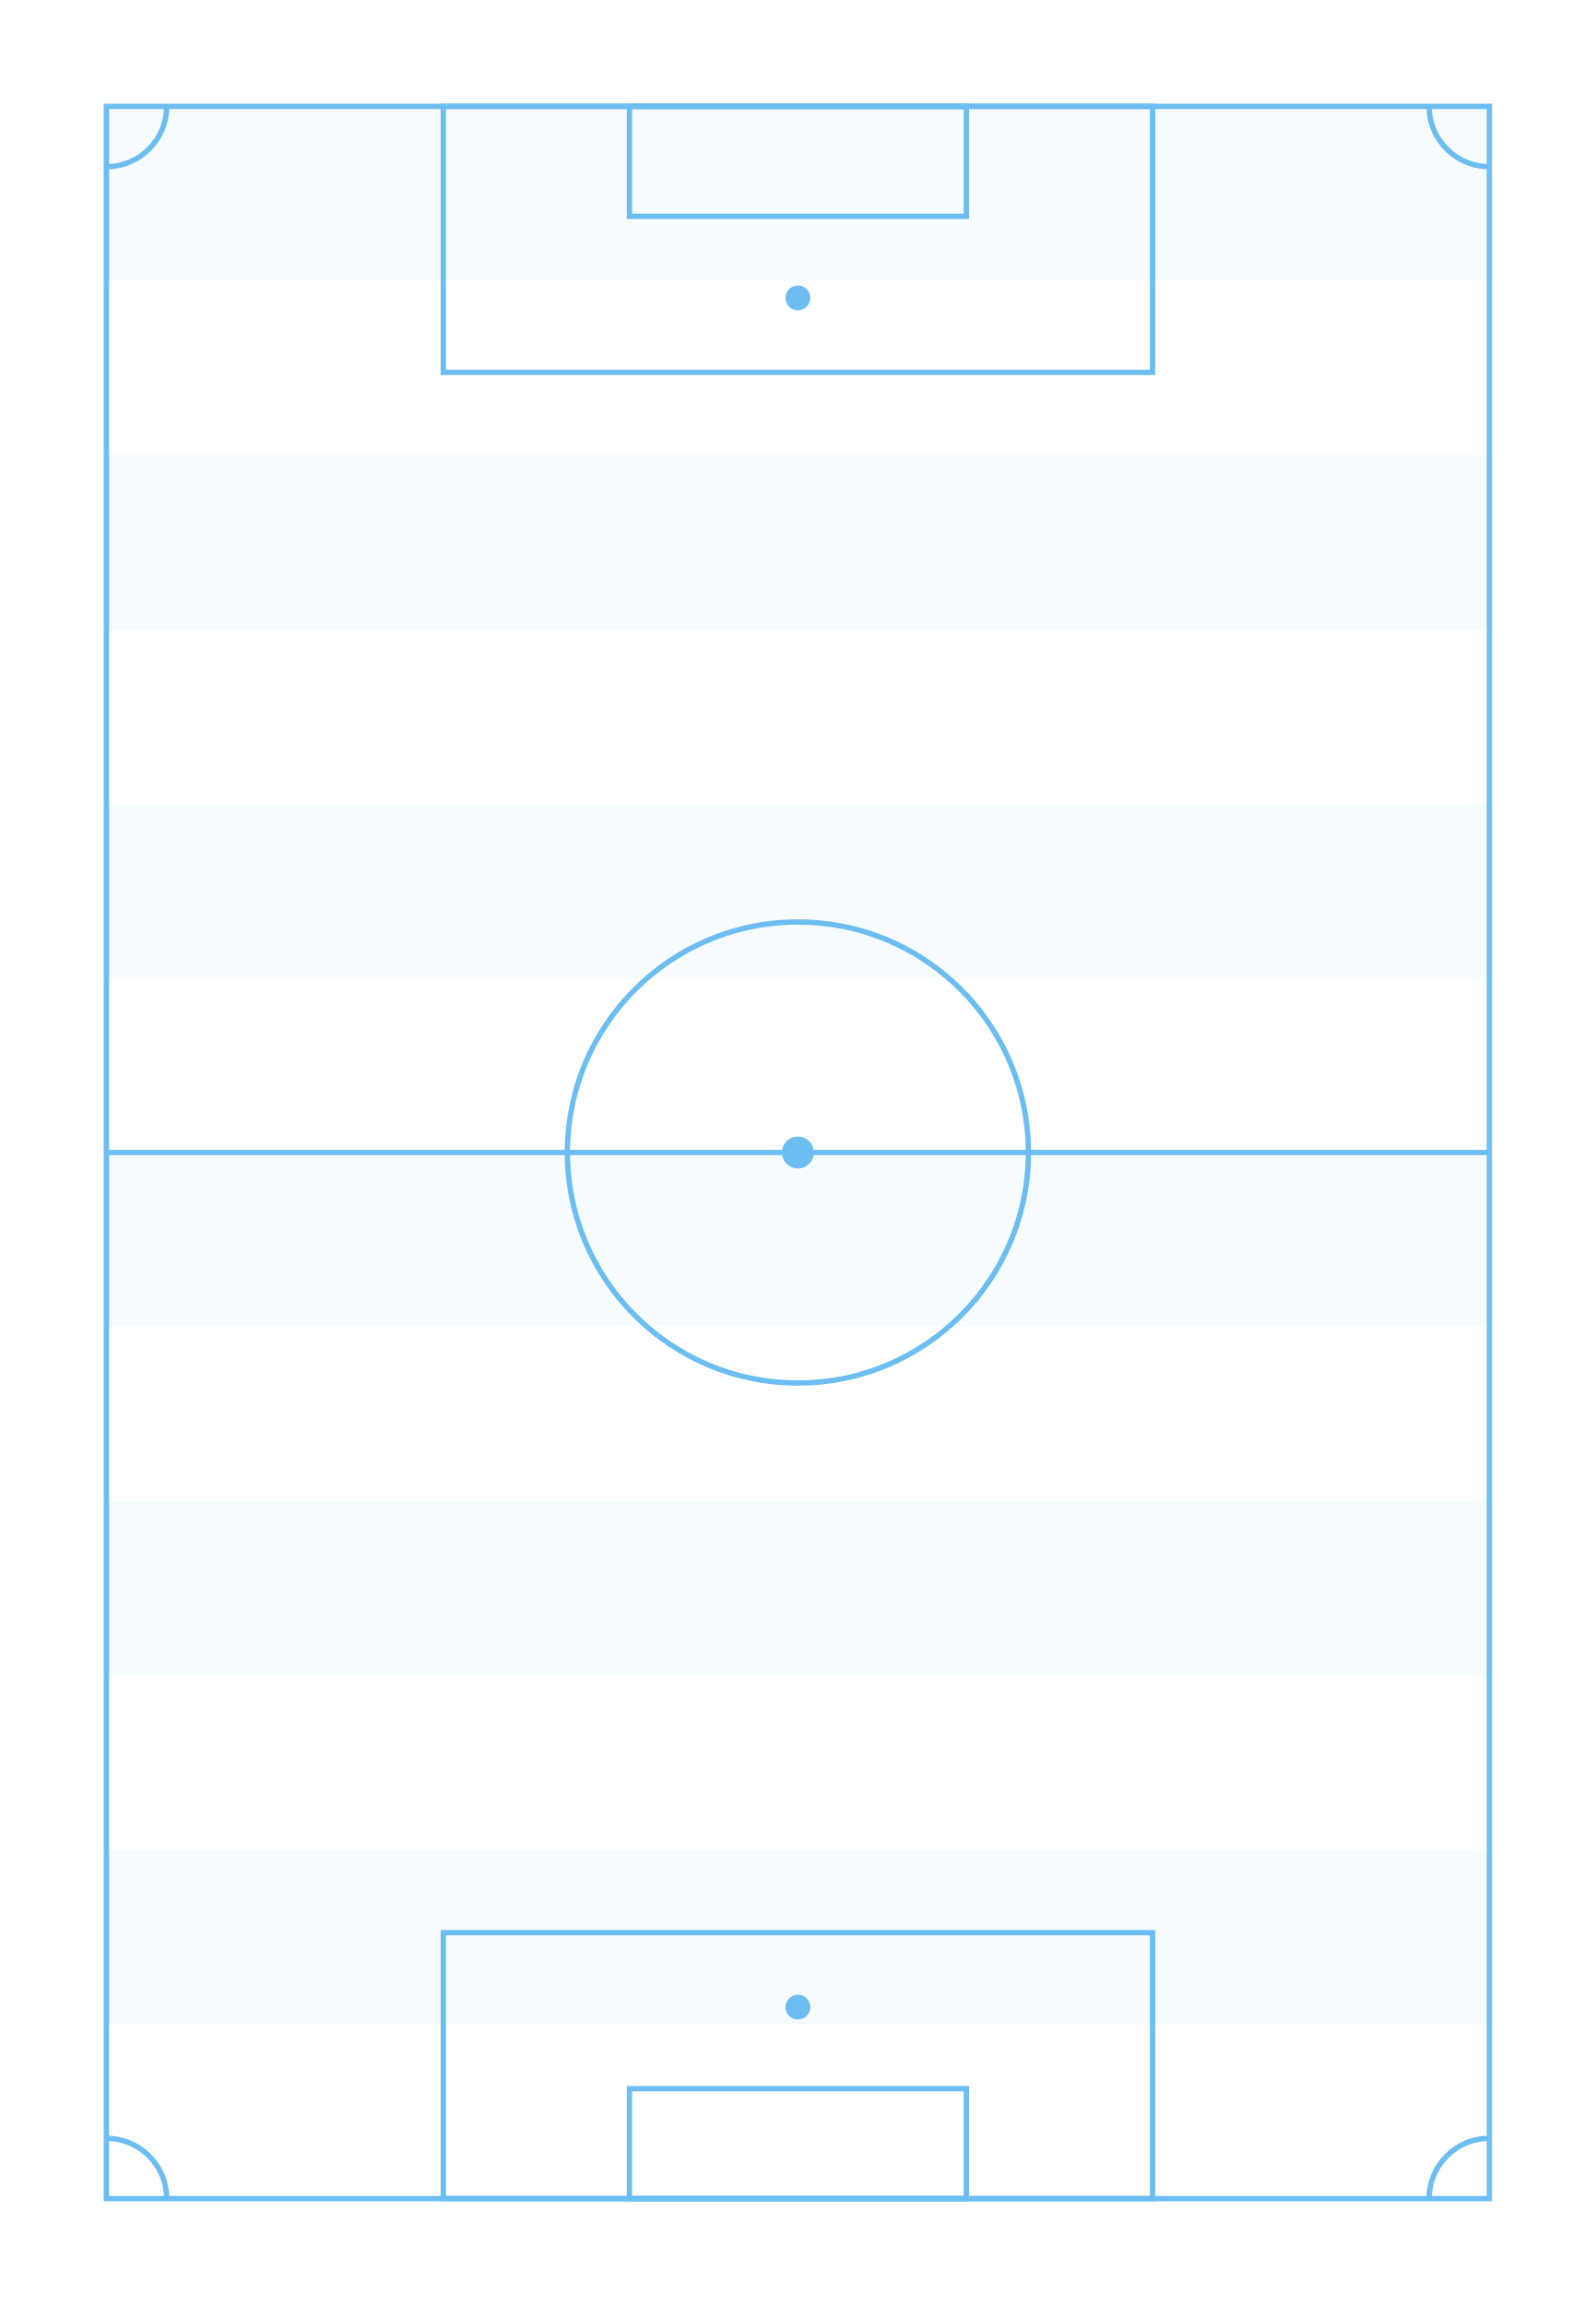
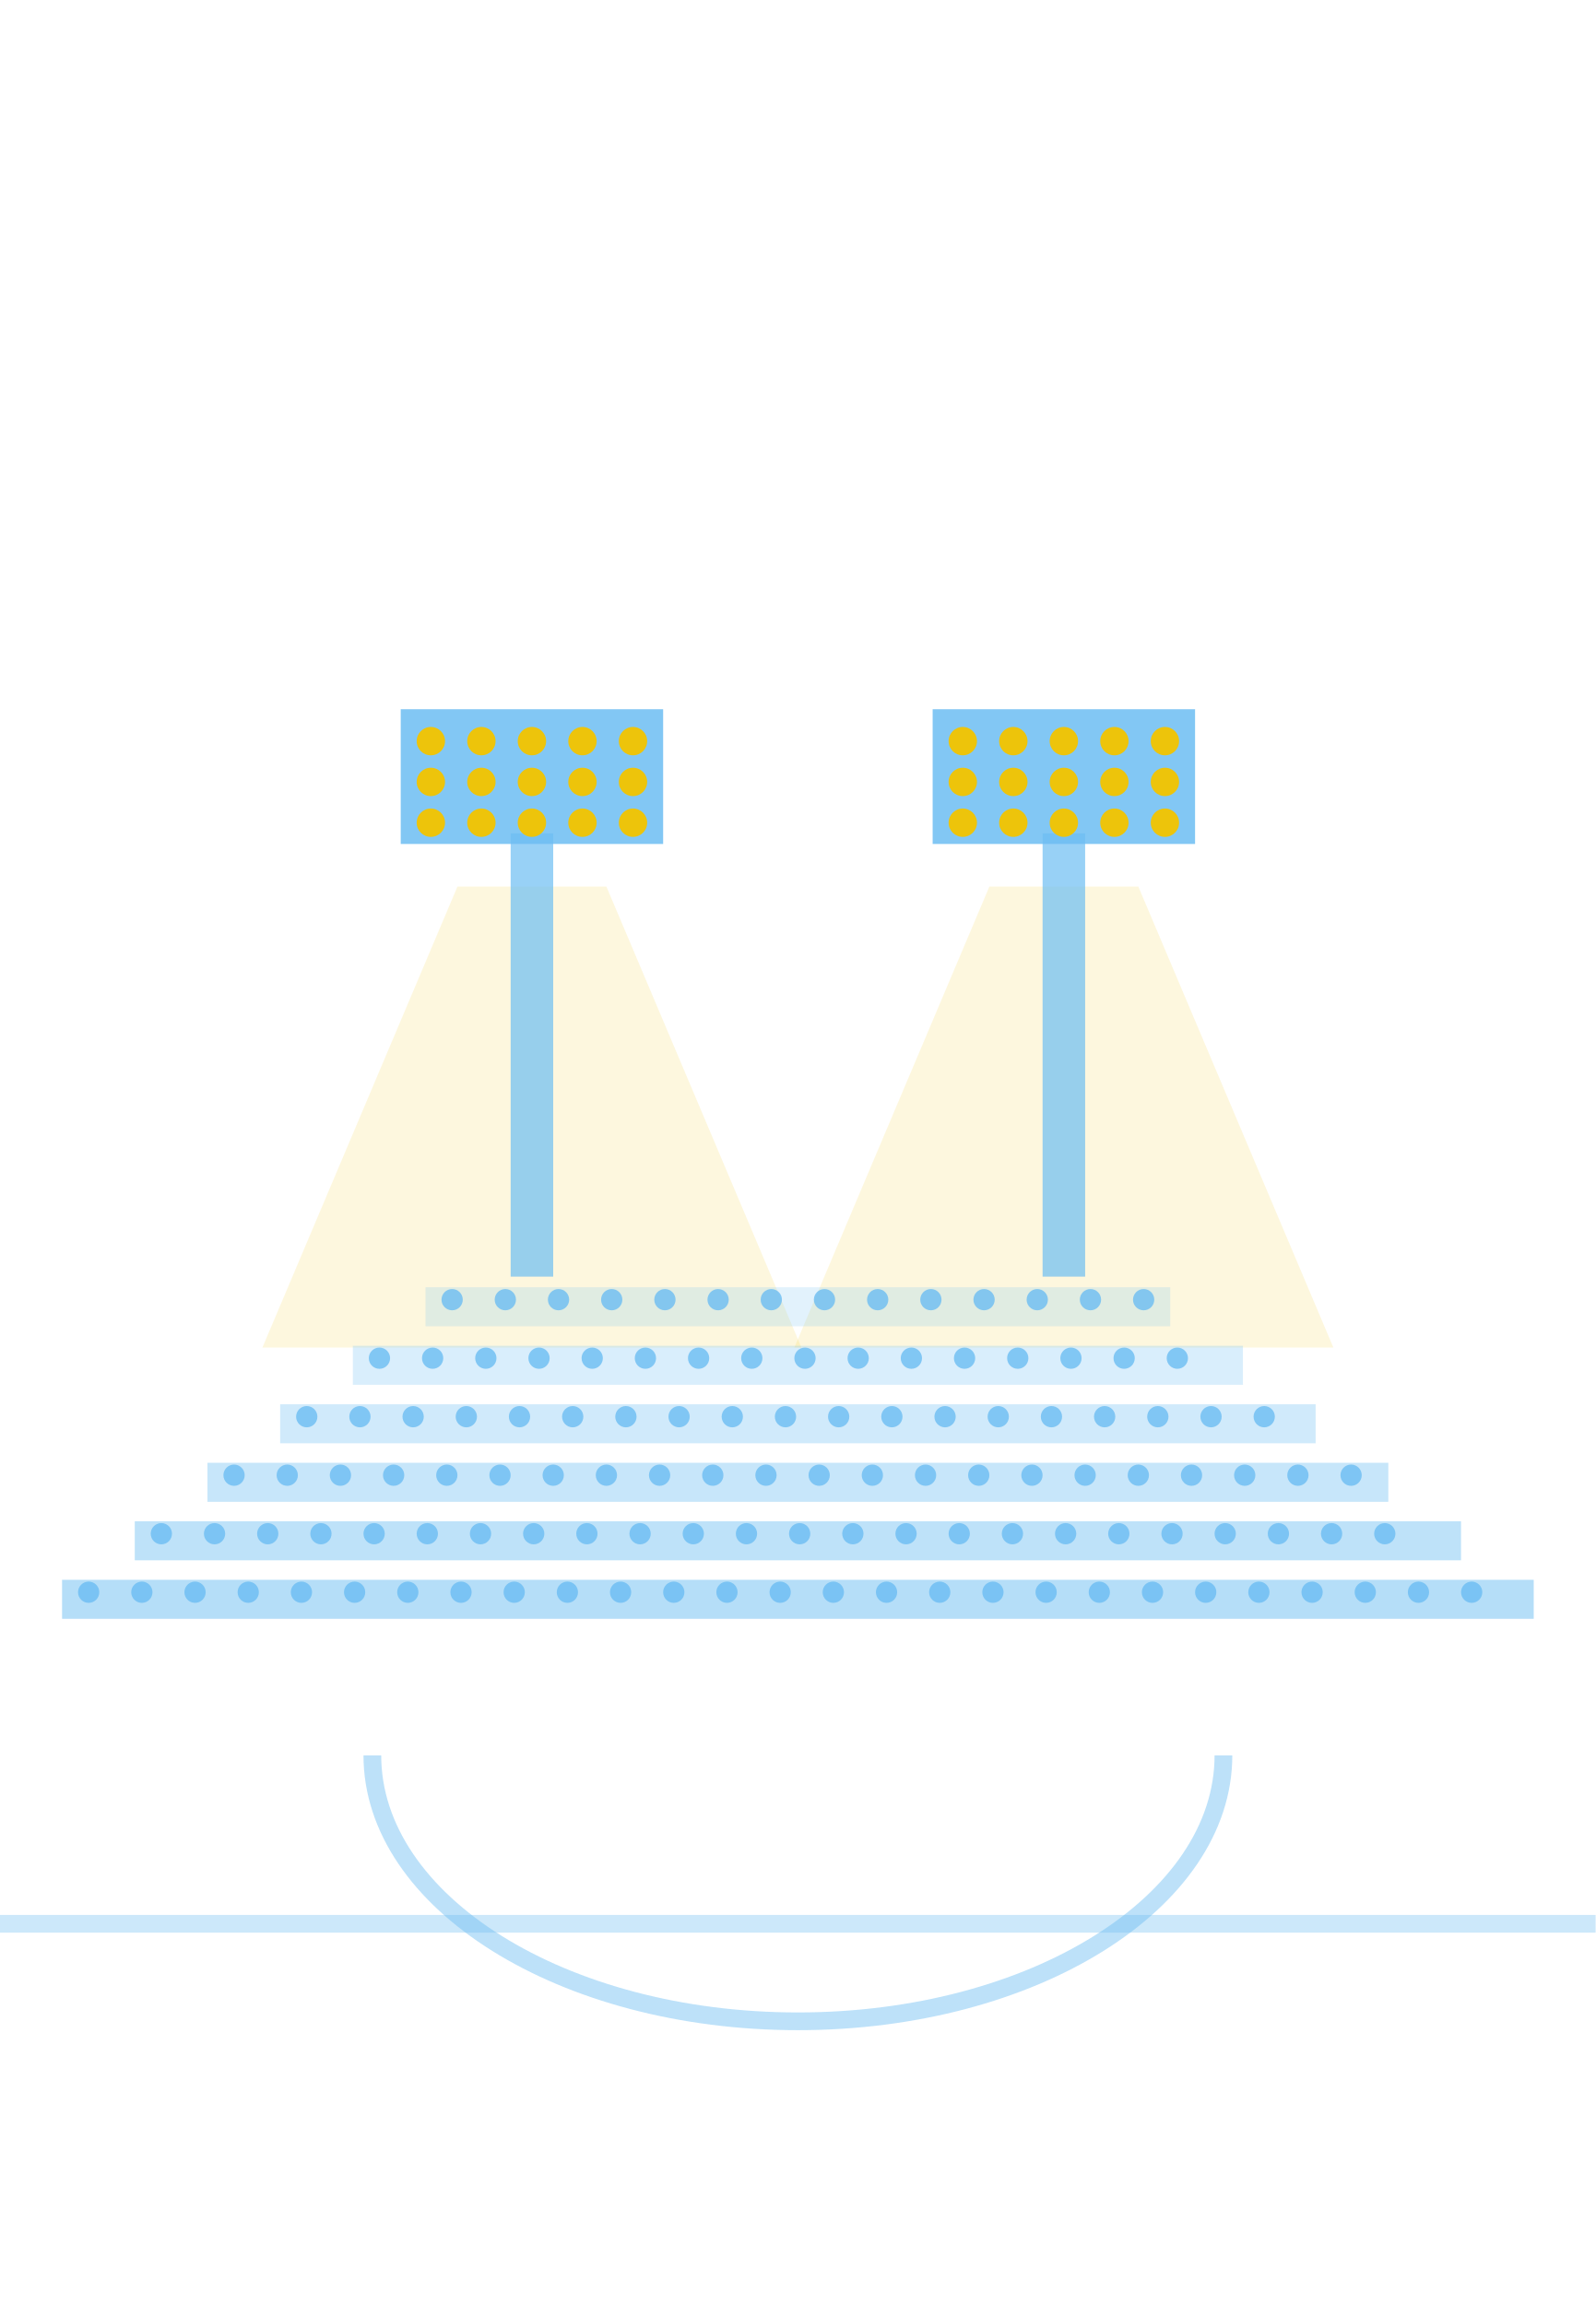
<svg xmlns="http://www.w3.org/2000/svg" viewBox="0 0 900 1300" width="900" height="1300" preserveAspectRatio="xMidYMid slice">
-   <rect x="60" y="60" width="780" height="98.33" fill="#6cbdf2" opacity=".06" />
-   <rect x="60" y="256.67" width="780" height="98.33" fill="#6cbdf2" opacity=".06" />
-   <rect x="60" y="453.33" width="780" height="98.33" fill="#6cbdf2" opacity=".06" />
-   <rect x="60" y="650" width="780" height="98.33" fill="#6cbdf2" opacity=".06" />
-   <rect x="60" y="846.67" width="780" height="98.33" fill="#6cbdf2" opacity=".06" />
-   <rect x="60" y="1043.33" width="780" height="98.33" fill="#6cbdf2" opacity=".06" />
-   <rect x="60" y="60" width="780" height="1180" fill="none" stroke="#6cbdf2" stroke-width="3" />
-   <line x1="60" y1="650" x2="840" y2="650" stroke="#6cbdf2" stroke-width="3" />
-   <circle cx="450" cy="650" r="130" fill="none" stroke="#6cbdf2" stroke-width="3" />
-   <circle cx="450" cy="650" r="9" fill="#6cbdf2" />
-   <rect x="250" y="60" width="400" height="150" fill="none" stroke="#6cbdf2" stroke-width="3" />
-   <rect x="355" y="60" width="190" height="62" fill="none" stroke="#6cbdf2" stroke-width="3" />
-   <circle cx="450" cy="168" r="7" fill="#6cbdf2" />
-   <rect x="250" y="1090" width="400" height="150" fill="none" stroke="#6cbdf2" stroke-width="3" />
-   <rect x="355" y="1178" width="190" height="62" fill="none" stroke="#6cbdf2" stroke-width="3" />
-   <circle cx="450" cy="1132" r="7" fill="#6cbdf2" />
-   <path d="M60 94 A34 34 0 0 0 94 60" fill="none" stroke="#6cbdf2" stroke-width="3" />
-   <path d="M806 60 A34 34 0 0 0 840 94" fill="none" stroke="#6cbdf2" stroke-width="3" />
-   <path d="M60 1206 A34 34 0 0 1 94 1240" fill="none" stroke="#6cbdf2" stroke-width="3" />
-   <path d="M806 1240 A34 34 0 0 1 840 1206" fill="none" stroke="#6cbdf2" stroke-width="3" />
+   <path d="M 258 500 L 342 500 L 452 760 L 148 760 Z" fill="#f2c400" opacity="0.13" />
+   <path d="M 642 500 L 558 500 L 448 760 L 752 760 Z" fill="#f2c400" opacity="0.13" />
+   <rect x="288" y="470" width="24" height="250" fill="#6cbdf2" opacity="0.7" />
+   <rect x="226" y="400" width="148" height="76" fill="#6cbdf2" opacity="0.85" />
+   <circle cx="243" cy="418" r="8" fill="#f2c400" opacity="0.95" />
+   <circle cx="271.5" cy="418" r="8" fill="#f2c400" opacity="0.95" />
+   <circle cx="300" cy="418" r="8" fill="#f2c400" opacity="0.95" />
+   <circle cx="328.5" cy="418" r="8" fill="#f2c400" opacity="0.95" />
+   <circle cx="357" cy="418" r="8" fill="#f2c400" opacity="0.95" />
+   <circle cx="243" cy="441" r="8" fill="#f2c400" opacity="0.95" />
+   <circle cx="271.5" cy="441" r="8" fill="#f2c400" opacity="0.95" />
+   <circle cx="300" cy="441" r="8" fill="#f2c400" opacity="0.95" />
+   <circle cx="328.5" cy="441" r="8" fill="#f2c400" opacity="0.95" />
+   <circle cx="357" cy="441" r="8" fill="#f2c400" opacity="0.95" />
+   <circle cx="243" cy="464" r="8" fill="#f2c400" opacity="0.95" />
+   <circle cx="271.5" cy="464" r="8" fill="#f2c400" opacity="0.95" />
+   <circle cx="300" cy="464" r="8" fill="#f2c400" opacity="0.95" />
+   <circle cx="328.5" cy="464" r="8" fill="#f2c400" opacity="0.95" />
+   <circle cx="357" cy="464" r="8" fill="#f2c400" opacity="0.95" />
+   <rect x="588" y="470" width="24" height="250" fill="#6cbdf2" opacity="0.7" />
+   <rect x="526" y="400" width="148" height="76" fill="#6cbdf2" opacity="0.85" />
+   <circle cx="543" cy="418" r="8" fill="#f2c400" opacity="0.95" />
+   <circle cx="571.5" cy="418" r="8" fill="#f2c400" opacity="0.95" />
+   <circle cx="600" cy="418" r="8" fill="#f2c400" opacity="0.95" />
+   <circle cx="628.5" cy="418" r="8" fill="#f2c400" opacity="0.95" />
+   <circle cx="657" cy="418" r="8" fill="#f2c400" opacity="0.95" />
+   <circle cx="543" cy="441" r="8" fill="#f2c400" opacity="0.95" />
+   <circle cx="571.5" cy="441" r="8" fill="#f2c400" opacity="0.95" />
+   <circle cx="600" cy="441" r="8" fill="#f2c400" opacity="0.95" />
+   <circle cx="628.5" cy="441" r="8" fill="#f2c400" opacity="0.95" />
+   <circle cx="657" cy="441" r="8" fill="#f2c400" opacity="0.95" />
+   <circle cx="543" cy="464" r="8" fill="#f2c400" opacity="0.95" />
+   <circle cx="571.5" cy="464" r="8" fill="#f2c400" opacity="0.95" />
+   <circle cx="600" cy="464" r="8" fill="#f2c400" opacity="0.95" />
+   <circle cx="628.5" cy="464" r="8" fill="#f2c400" opacity="0.95" />
+   <circle cx="657" cy="464" r="8" fill="#f2c400" opacity="0.95" />
+   <rect x="240" y="726" width="420" height="22" fill="#6cbdf2" opacity="0.2" />
+   <circle cx="255" cy="733" r="6" fill="#6cbdf2" opacity="0.8" />
+   <circle cx="285" cy="733" r="6" fill="#6cbdf2" opacity="0.8" />
+   <circle cx="315" cy="733" r="6" fill="#6cbdf2" opacity="0.8" />
+   <circle cx="345" cy="733" r="6" fill="#6cbdf2" opacity="0.8" />
+   <circle cx="375" cy="733" r="6" fill="#6cbdf2" opacity="0.8" />
+   <circle cx="405" cy="733" r="6" fill="#6cbdf2" opacity="0.8" />
+   <circle cx="435" cy="733" r="6" fill="#6cbdf2" opacity="0.8" />
+   <circle cx="465" cy="733" r="6" fill="#6cbdf2" opacity="0.8" />
+   <circle cx="495" cy="733" r="6" fill="#6cbdf2" opacity="0.8" />
+   <circle cx="525" cy="733" r="6" fill="#6cbdf2" opacity="0.8" />
+   <circle cx="555" cy="733" r="6" fill="#6cbdf2" opacity="0.8" />
+   <circle cx="585" cy="733" r="6" fill="#6cbdf2" opacity="0.8" />
+   <circle cx="615" cy="733" r="6" fill="#6cbdf2" opacity="0.8" />
+   <circle cx="645" cy="733" r="6" fill="#6cbdf2" opacity="0.8" />
+   <rect x="199" y="759" width="502" height="22" fill="#6cbdf2" opacity="0.26" />
+   <circle cx="214" cy="766" r="6" fill="#6cbdf2" opacity="0.8" />
+   <circle cx="244" cy="766" r="6" fill="#6cbdf2" opacity="0.8" />
+   <circle cx="274" cy="766" r="6" fill="#6cbdf2" opacity="0.8" />
+   <circle cx="304" cy="766" r="6" fill="#6cbdf2" opacity="0.8" />
+   <circle cx="334" cy="766" r="6" fill="#6cbdf2" opacity="0.8" />
+   <circle cx="364" cy="766" r="6" fill="#6cbdf2" opacity="0.8" />
+   <circle cx="394" cy="766" r="6" fill="#6cbdf2" opacity="0.8" />
+   <circle cx="424" cy="766" r="6" fill="#6cbdf2" opacity="0.8" />
+   <circle cx="454" cy="766" r="6" fill="#6cbdf2" opacity="0.8" />
+   <circle cx="484" cy="766" r="6" fill="#6cbdf2" opacity="0.8" />
+   <circle cx="514" cy="766" r="6" fill="#6cbdf2" opacity="0.8" />
+   <circle cx="544" cy="766" r="6" fill="#6cbdf2" opacity="0.8" />
+   <circle cx="574" cy="766" r="6" fill="#6cbdf2" opacity="0.8" />
+   <circle cx="604" cy="766" r="6" fill="#6cbdf2" opacity="0.8" />
+   <circle cx="634" cy="766" r="6" fill="#6cbdf2" opacity="0.8" />
+   <circle cx="664" cy="766" r="6" fill="#6cbdf2" opacity="0.8" />
+   <rect x="158" y="792" width="584" height="22" fill="#6cbdf2" opacity="0.32" />
+   <circle cx="173" cy="799" r="6" fill="#6cbdf2" opacity="0.8" />
+   <circle cx="203" cy="799" r="6" fill="#6cbdf2" opacity="0.8" />
+   <circle cx="233" cy="799" r="6" fill="#6cbdf2" opacity="0.8" />
+   <circle cx="263" cy="799" r="6" fill="#6cbdf2" opacity="0.8" />
+   <circle cx="293" cy="799" r="6" fill="#6cbdf2" opacity="0.8" />
+   <circle cx="323" cy="799" r="6" fill="#6cbdf2" opacity="0.8" />
+   <circle cx="353" cy="799" r="6" fill="#6cbdf2" opacity="0.8" />
+   <circle cx="383" cy="799" r="6" fill="#6cbdf2" opacity="0.8" />
+   <circle cx="413" cy="799" r="6" fill="#6cbdf2" opacity="0.8" />
+   <circle cx="443" cy="799" r="6" fill="#6cbdf2" opacity="0.8" />
+   <circle cx="473" cy="799" r="6" fill="#6cbdf2" opacity="0.8" />
+   <circle cx="503" cy="799" r="6" fill="#6cbdf2" opacity="0.8" />
+   <circle cx="533" cy="799" r="6" fill="#6cbdf2" opacity="0.8" />
+   <circle cx="563" cy="799" r="6" fill="#6cbdf2" opacity="0.8" />
+   <circle cx="593" cy="799" r="6" fill="#6cbdf2" opacity="0.8" />
+   <circle cx="623" cy="799" r="6" fill="#6cbdf2" opacity="0.8" />
+   <circle cx="653" cy="799" r="6" fill="#6cbdf2" opacity="0.8" />
+   <circle cx="683" cy="799" r="6" fill="#6cbdf2" opacity="0.8" />
+   <circle cx="713" cy="799" r="6" fill="#6cbdf2" opacity="0.8" />
+   <rect x="117" y="825" width="666" height="22" fill="#6cbdf2" opacity="0.38" />
+   <circle cx="132" cy="832" r="6" fill="#6cbdf2" opacity="0.8" />
+   <circle cx="162" cy="832" r="6" fill="#6cbdf2" opacity="0.8" />
+   <circle cx="192" cy="832" r="6" fill="#6cbdf2" opacity="0.8" />
+   <circle cx="222" cy="832" r="6" fill="#6cbdf2" opacity="0.8" />
+   <circle cx="252" cy="832" r="6" fill="#6cbdf2" opacity="0.8" />
+   <circle cx="282" cy="832" r="6" fill="#6cbdf2" opacity="0.8" />
+   <circle cx="312" cy="832" r="6" fill="#6cbdf2" opacity="0.8" />
+   <circle cx="342" cy="832" r="6" fill="#6cbdf2" opacity="0.8" />
+   <circle cx="372" cy="832" r="6" fill="#6cbdf2" opacity="0.8" />
+   <circle cx="402" cy="832" r="6" fill="#6cbdf2" opacity="0.8" />
+   <circle cx="432" cy="832" r="6" fill="#6cbdf2" opacity="0.8" />
+   <circle cx="462" cy="832" r="6" fill="#6cbdf2" opacity="0.8" />
+   <circle cx="492" cy="832" r="6" fill="#6cbdf2" opacity="0.8" />
+   <circle cx="522" cy="832" r="6" fill="#6cbdf2" opacity="0.8" />
+   <circle cx="552" cy="832" r="6" fill="#6cbdf2" opacity="0.8" />
+   <circle cx="582" cy="832" r="6" fill="#6cbdf2" opacity="0.8" />
+   <circle cx="612" cy="832" r="6" fill="#6cbdf2" opacity="0.8" />
+   <circle cx="642" cy="832" r="6" fill="#6cbdf2" opacity="0.8" />
+   <circle cx="672" cy="832" r="6" fill="#6cbdf2" opacity="0.8" />
+   <circle cx="702" cy="832" r="6" fill="#6cbdf2" opacity="0.8" />
+   <circle cx="732" cy="832" r="6" fill="#6cbdf2" opacity="0.8" />
+   <circle cx="762" cy="832" r="6" fill="#6cbdf2" opacity="0.8" />
+   <rect x="76" y="858" width="748" height="22" fill="#6cbdf2" opacity="0.44" />
+   <circle cx="91" cy="865" r="6" fill="#6cbdf2" opacity="0.8" />
+   <circle cx="121" cy="865" r="6" fill="#6cbdf2" opacity="0.8" />
+   <circle cx="151" cy="865" r="6" fill="#6cbdf2" opacity="0.8" />
+   <circle cx="181" cy="865" r="6" fill="#6cbdf2" opacity="0.8" />
+   <circle cx="211" cy="865" r="6" fill="#6cbdf2" opacity="0.8" />
+   <circle cx="241" cy="865" r="6" fill="#6cbdf2" opacity="0.8" />
+   <circle cx="271" cy="865" r="6" fill="#6cbdf2" opacity="0.8" />
+   <circle cx="301" cy="865" r="6" fill="#6cbdf2" opacity="0.8" />
+   <circle cx="331" cy="865" r="6" fill="#6cbdf2" opacity="0.8" />
+   <circle cx="361" cy="865" r="6" fill="#6cbdf2" opacity="0.8" />
+   <circle cx="391" cy="865" r="6" fill="#6cbdf2" opacity="0.8" />
+   <circle cx="421" cy="865" r="6" fill="#6cbdf2" opacity="0.8" />
+   <circle cx="451" cy="865" r="6" fill="#6cbdf2" opacity="0.8" />
+   <circle cx="481" cy="865" r="6" fill="#6cbdf2" opacity="0.8" />
+   <circle cx="511" cy="865" r="6" fill="#6cbdf2" opacity="0.8" />
+   <circle cx="541" cy="865" r="6" fill="#6cbdf2" opacity="0.8" />
+   <circle cx="571" cy="865" r="6" fill="#6cbdf2" opacity="0.8" />
+   <circle cx="601" cy="865" r="6" fill="#6cbdf2" opacity="0.8" />
+   <circle cx="631" cy="865" r="6" fill="#6cbdf2" opacity="0.8" />
+   <circle cx="661" cy="865" r="6" fill="#6cbdf2" opacity="0.8" />
+   <circle cx="691" cy="865" r="6" fill="#6cbdf2" opacity="0.8" />
+   <circle cx="721" cy="865" r="6" fill="#6cbdf2" opacity="0.8" />
+   <circle cx="751" cy="865" r="6" fill="#6cbdf2" opacity="0.8" />
+   <circle cx="781" cy="865" r="6" fill="#6cbdf2" opacity="0.8" />
+   <rect x="35" y="891" width="830" height="22" fill="#6cbdf2" opacity="0.5" />
+   <circle cx="50" cy="898" r="6" fill="#6cbdf2" opacity="0.8" />
+   <circle cx="80" cy="898" r="6" fill="#6cbdf2" opacity="0.8" />
+   <circle cx="110" cy="898" r="6" fill="#6cbdf2" opacity="0.8" />
+   <circle cx="140" cy="898" r="6" fill="#6cbdf2" opacity="0.8" />
+   <circle cx="170" cy="898" r="6" fill="#6cbdf2" opacity="0.8" />
+   <circle cx="200" cy="898" r="6" fill="#6cbdf2" opacity="0.8" />
+   <circle cx="230" cy="898" r="6" fill="#6cbdf2" opacity="0.8" />
+   <circle cx="260" cy="898" r="6" fill="#6cbdf2" opacity="0.8" />
+   <circle cx="290" cy="898" r="6" fill="#6cbdf2" opacity="0.8" />
+   <circle cx="320" cy="898" r="6" fill="#6cbdf2" opacity="0.8" />
+   <circle cx="350" cy="898" r="6" fill="#6cbdf2" opacity="0.8" />
+   <circle cx="380" cy="898" r="6" fill="#6cbdf2" opacity="0.8" />
+   <circle cx="410" cy="898" r="6" fill="#6cbdf2" opacity="0.8" />
+   <circle cx="440" cy="898" r="6" fill="#6cbdf2" opacity="0.8" />
+   <circle cx="470" cy="898" r="6" fill="#6cbdf2" opacity="0.8" />
+   <circle cx="500" cy="898" r="6" fill="#6cbdf2" opacity="0.8" />
+   <circle cx="530" cy="898" r="6" fill="#6cbdf2" opacity="0.8" />
+   <circle cx="560" cy="898" r="6" fill="#6cbdf2" opacity="0.8" />
+   <circle cx="590" cy="898" r="6" fill="#6cbdf2" opacity="0.8" />
+   <circle cx="620" cy="898" r="6" fill="#6cbdf2" opacity="0.8" />
+   <circle cx="650" cy="898" r="6" fill="#6cbdf2" opacity="0.8" />
+   <circle cx="680" cy="898" r="6" fill="#6cbdf2" opacity="0.8" />
+   <circle cx="710" cy="898" r="6" fill="#6cbdf2" opacity="0.8" />
+   <circle cx="740" cy="898" r="6" fill="#6cbdf2" opacity="0.8" />
+   <circle cx="770" cy="898" r="6" fill="#6cbdf2" opacity="0.8" />
+   <circle cx="800" cy="898" r="6" fill="#6cbdf2" opacity="0.8" />
+   <circle cx="830" cy="898" r="6" fill="#6cbdf2" opacity="0.8" />
+   <path d="M 210 990 a 240 150 0 0 0 480 0" fill="none" stroke="#6cbdf2" stroke-width="10" opacity=".45" />
+   <rect x="0" y="1080" width="900" height="10" fill="#6cbdf2" opacity="0.35" />
</svg>
